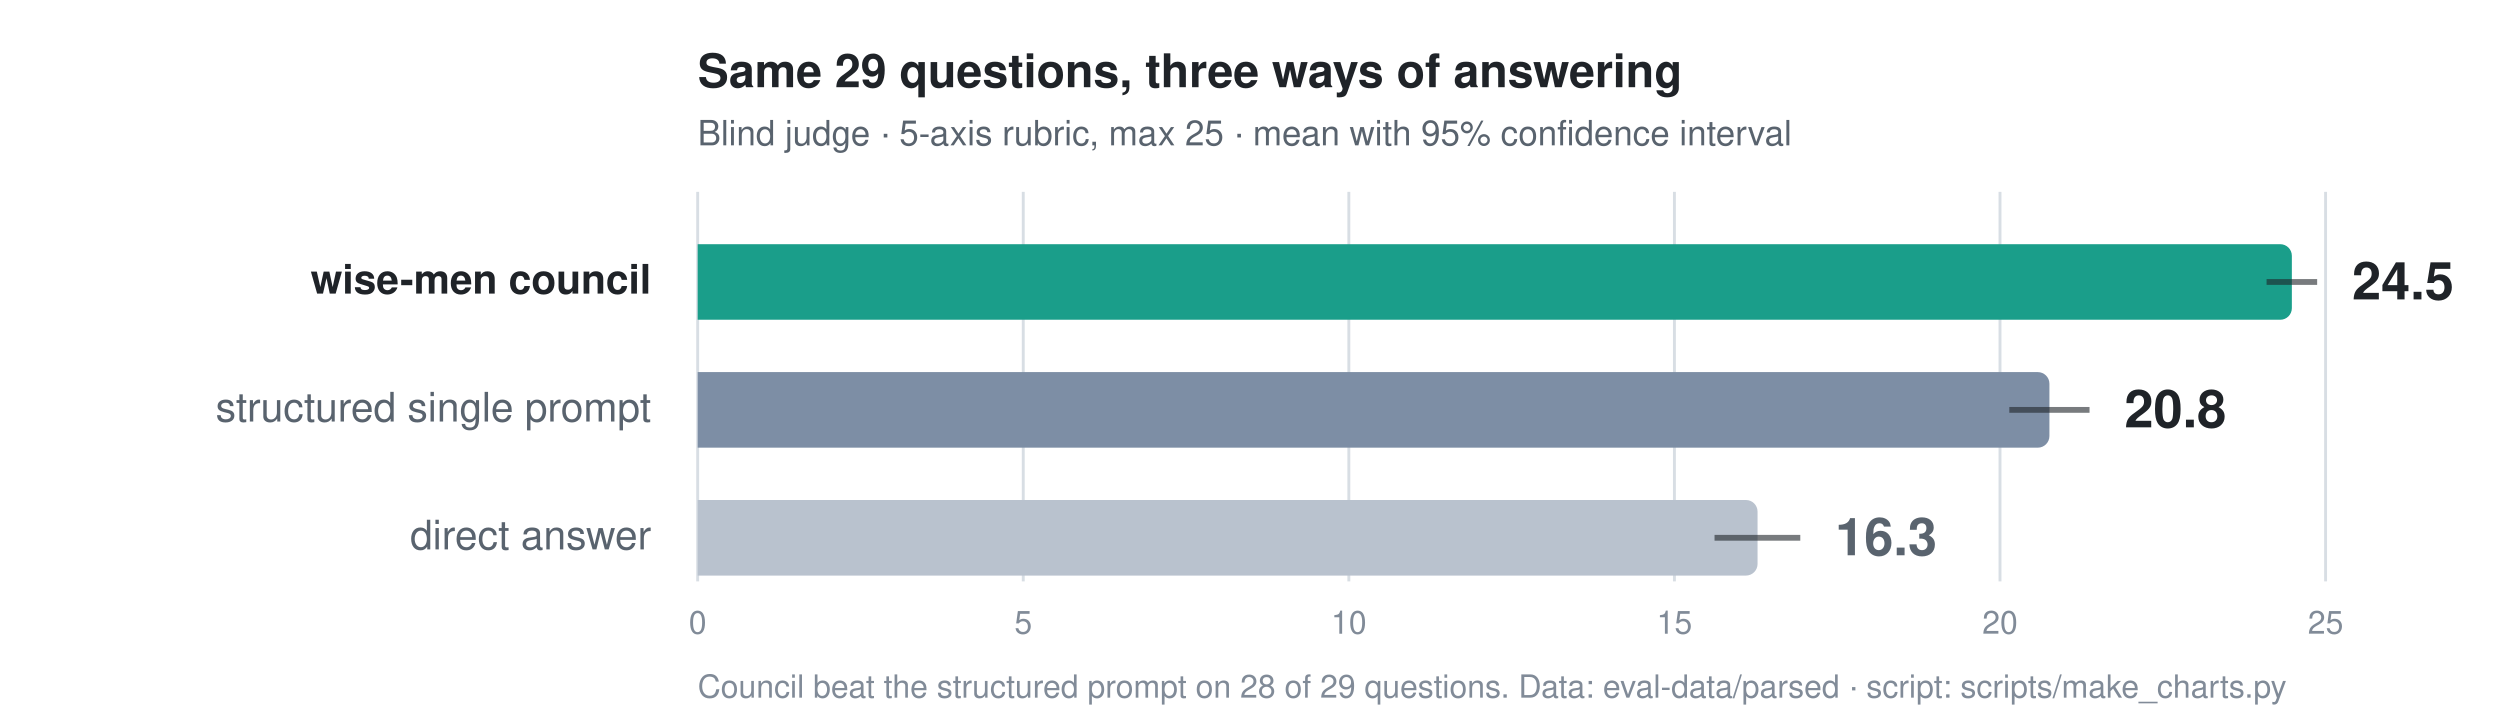
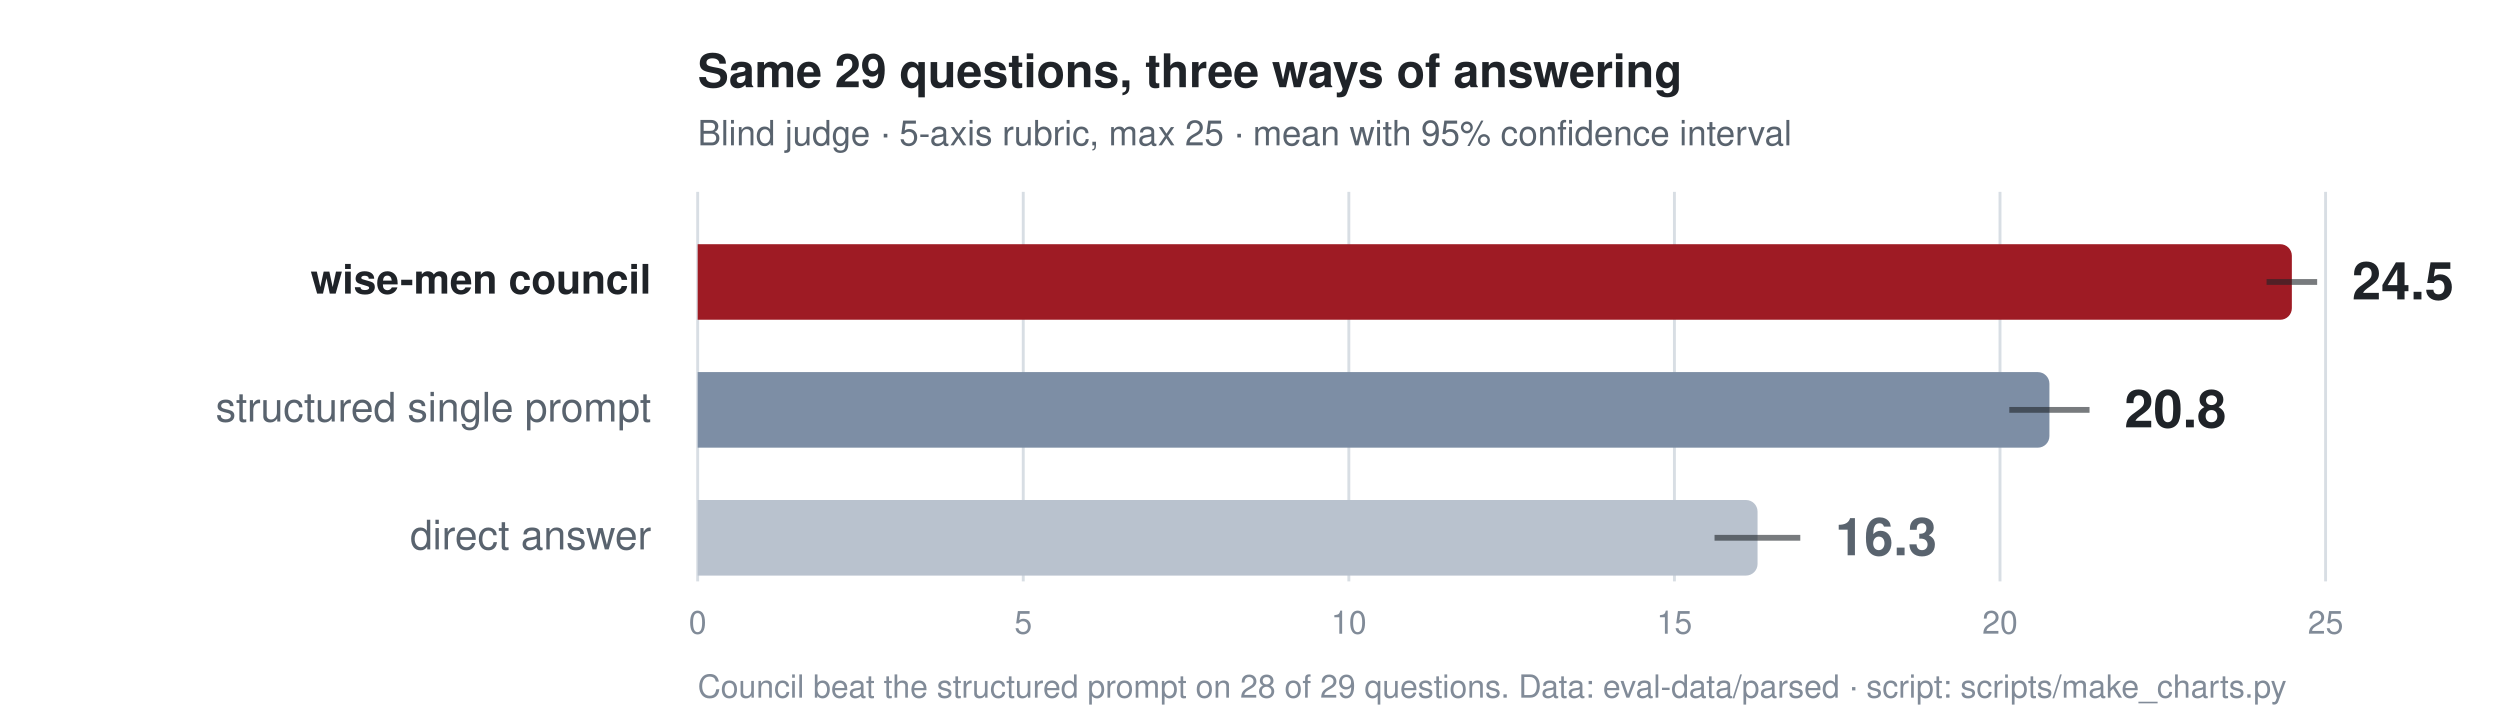
<svg xmlns="http://www.w3.org/2000/svg" viewBox="0 0 860 250" width="860" font-family="-apple-system, BlinkMacSystemFont, 'Segoe UI', Helvetica, Arial, sans-serif">
  <text x="240" y="30" font-size="16" font-weight="600" fill="#1f2328" text-anchor="start">Same 29 questions, three ways of answering</text>
  <text x="240" y="50" font-size="12" font-weight="400" fill="#59636e" text-anchor="start">Blind judge · 5-axis rubric, max 25 · mean with 95% confidence interval</text>
  <line x1="240" y1="66" x2="240" y2="200" stroke="#d8dee4" stroke-width="1" />
  <text x="240" y="218" font-size="11" font-weight="400" fill="#818b98" text-anchor="middle">0</text>
  <line x1="352" y1="66" x2="352" y2="200" stroke="#d8dee4" stroke-width="1" />
  <text x="352" y="218" font-size="11" font-weight="400" fill="#818b98" text-anchor="middle">5</text>
  <line x1="464" y1="66" x2="464" y2="200" stroke="#d8dee4" stroke-width="1" />
  <text x="464" y="218" font-size="11" font-weight="400" fill="#818b98" text-anchor="middle">10</text>
  <line x1="576" y1="66" x2="576" y2="200" stroke="#d8dee4" stroke-width="1" />
  <text x="576" y="218" font-size="11" font-weight="400" fill="#818b98" text-anchor="middle">15</text>
  <line x1="688" y1="66" x2="688" y2="200" stroke="#d8dee4" stroke-width="1" />
  <text x="688" y="218" font-size="11" font-weight="400" fill="#818b98" text-anchor="middle">20</text>
  <line x1="800" y1="66" x2="800" y2="200" stroke="#d8dee4" stroke-width="1" />
  <text x="800" y="218" font-size="11" font-weight="400" fill="#818b98" text-anchor="middle">25</text>
  <text x="224" y="101" font-size="14" font-weight="700" fill="#1f2328" text-anchor="end">wise-men council</text>
-   <path d="M240,84h544.4a4,4 0 0 1 4,4v18a4,4 0 0 1 -4,4h-544.4z" fill="#1a9e8a" />
+   <path d="M240,84h544.4a4,4 0 0 1 4,4v18a4,4 0 0 1 -4,4h-544.4z" fill="#9e1b24" />
  <line x1="779.7" y1="97" x2="797.1" y2="97" stroke="#1f2328" stroke-width="2" stroke-opacity="0.6" />
  <text x="809.1" y="103" font-size="18" font-weight="700" fill="#1f2328" text-anchor="start">24.5</text>
  <text x="224" y="145" font-size="14" font-weight="400" fill="#59636e" text-anchor="end">structured single prompt</text>
  <path d="M240,128h461a4,4 0 0 1 4,4v18a4,4 0 0 1 -4,4h-461z" fill="#7d8ea5" />
  <line x1="691.2" y1="141" x2="718.8" y2="141" stroke="#1f2328" stroke-width="2" stroke-opacity="0.6" />
  <text x="730.8" y="147" font-size="18" font-weight="700" fill="#1f2328" text-anchor="start">20.8</text>
  <text x="224" y="189" font-size="14" font-weight="400" fill="#59636e" text-anchor="end">direct answer</text>
  <path d="M240,172h360.6a4,4 0 0 1 4,4v18a4,4 0 0 1 -4,4h-360.6z" fill="#b9c2ce" />
  <line x1="589.8" y1="185" x2="619.3" y2="185" stroke="#1f2328" stroke-width="2" stroke-opacity="0.6" />
  <text x="631.3" y="191" font-size="18" font-weight="700" fill="#59636e" text-anchor="start">16.3</text>
  <text x="240" y="240" font-size="11" font-weight="400" fill="#818b98" text-anchor="start">Council beat the structured prompt on 28 of 29 questions. Data: eval-data/parsed · script: scripts/make_charts.py</text>
</svg>
